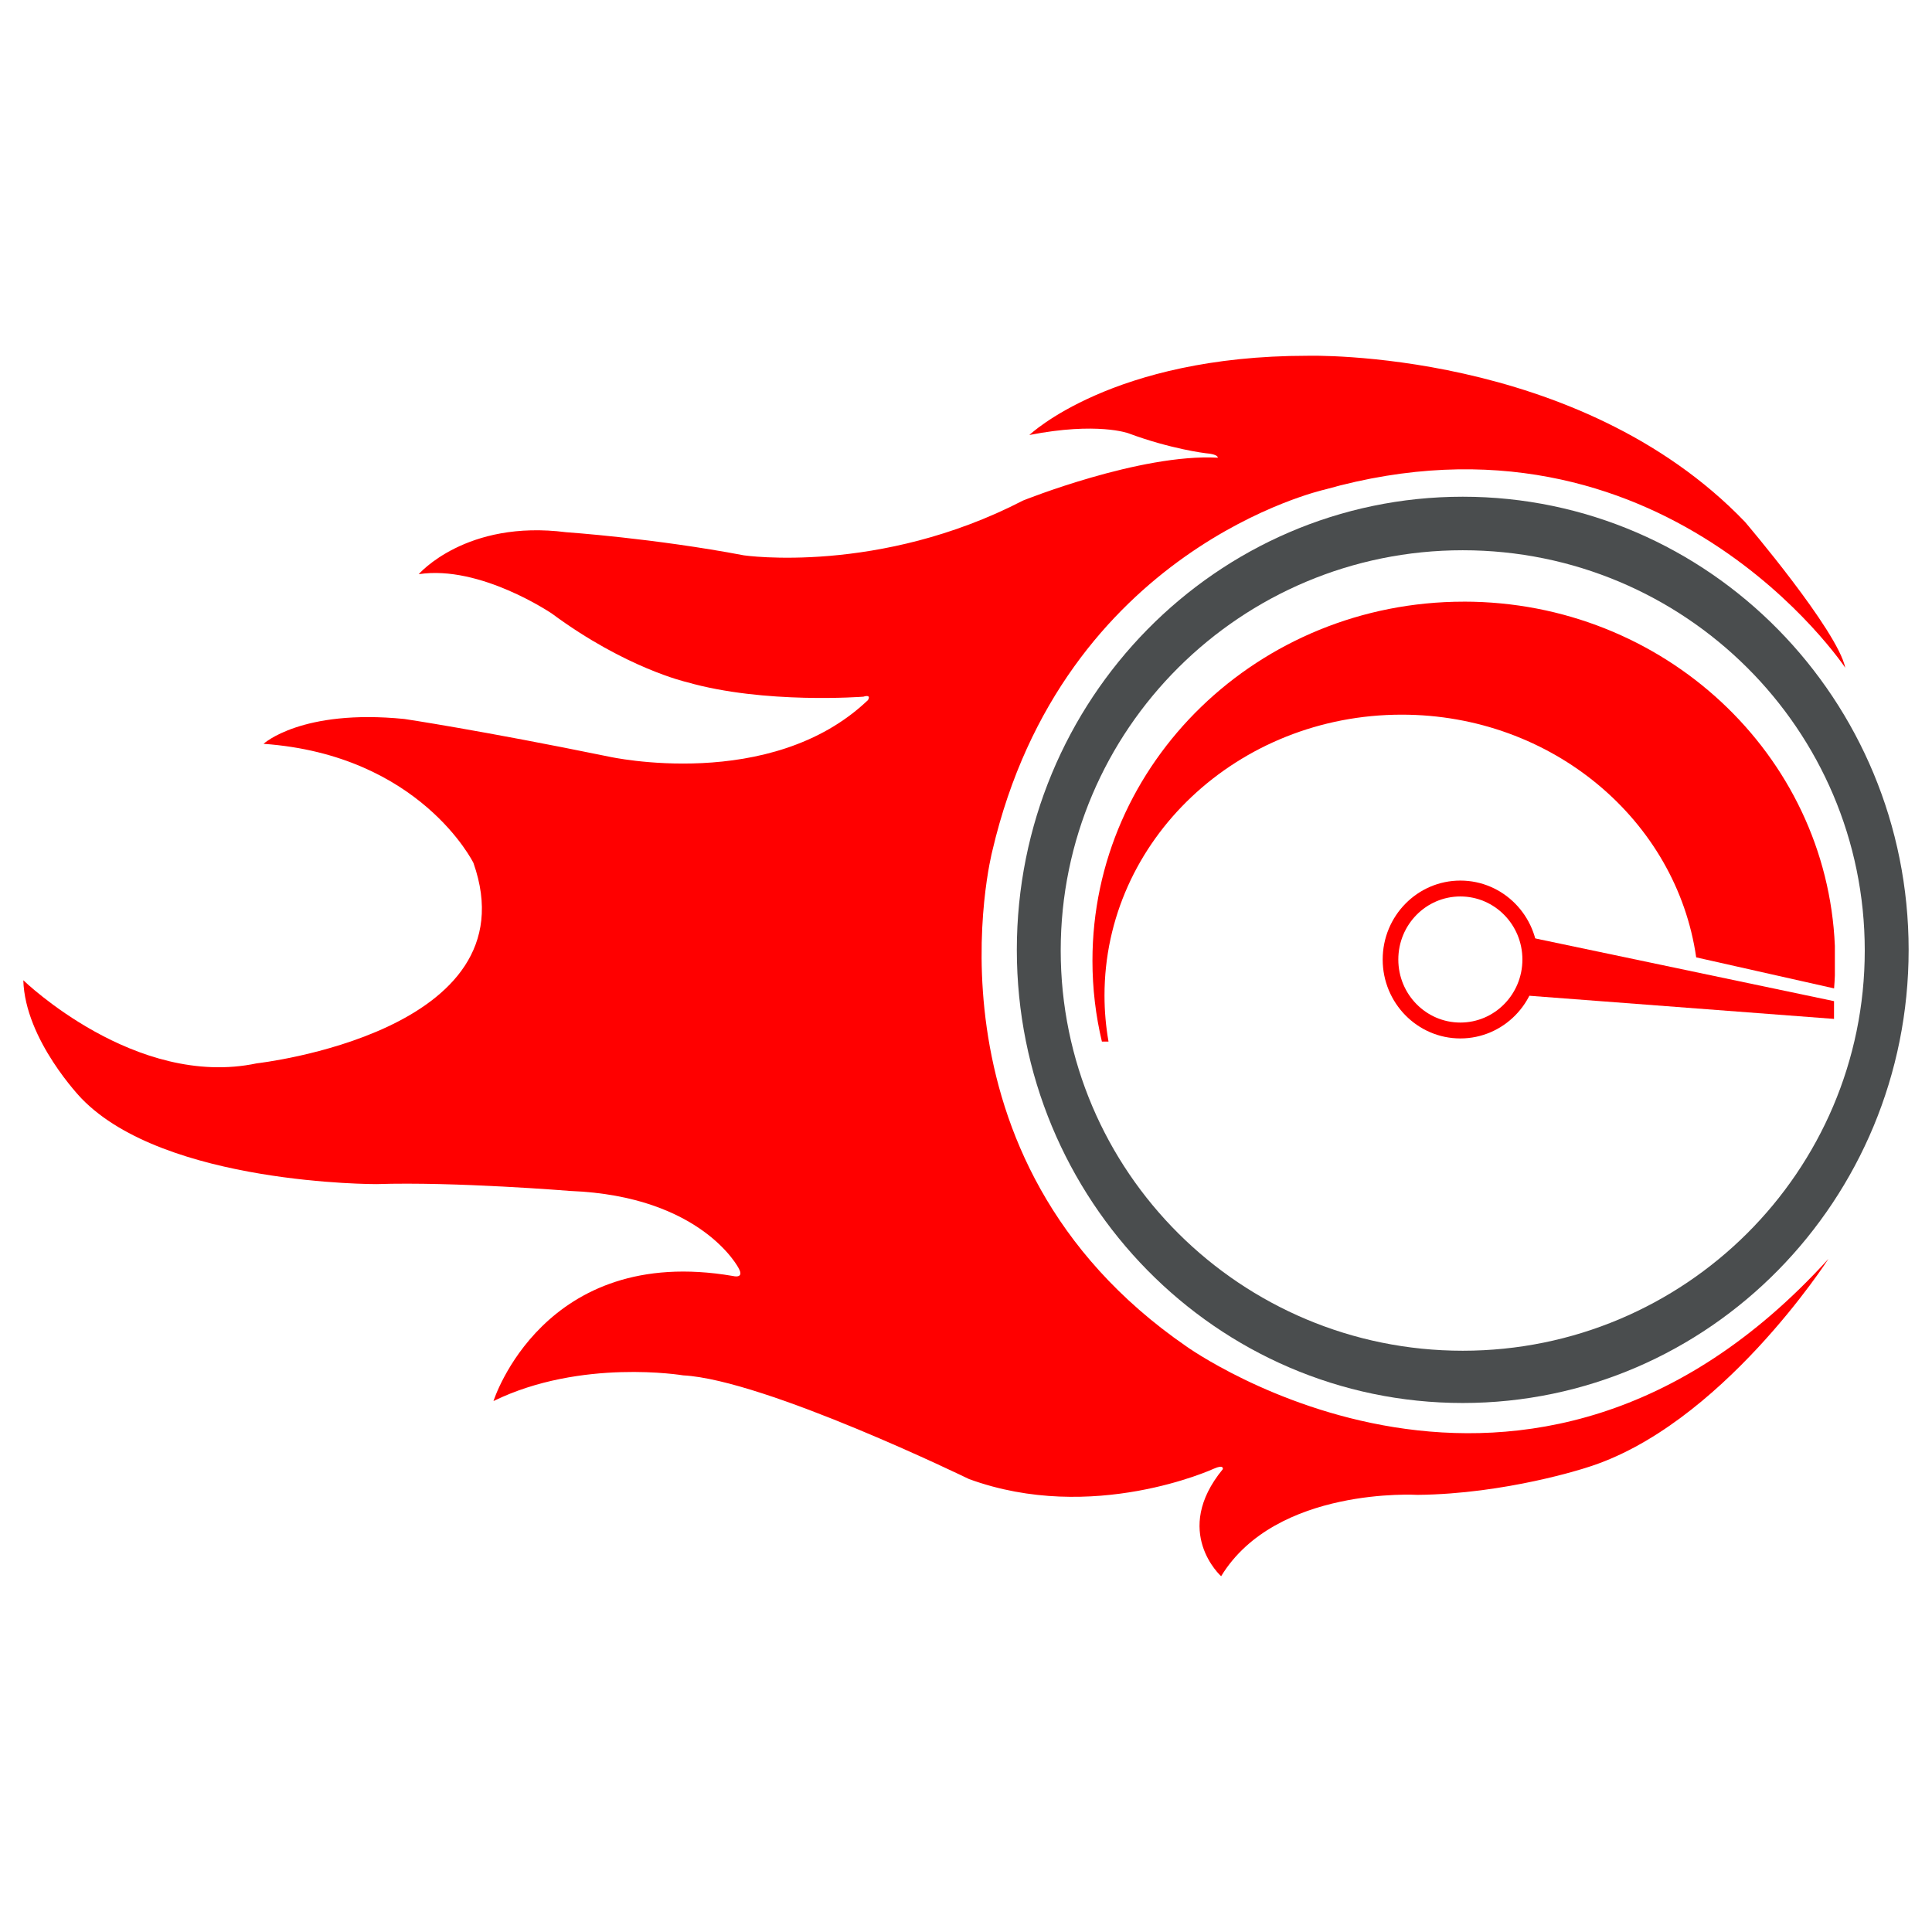
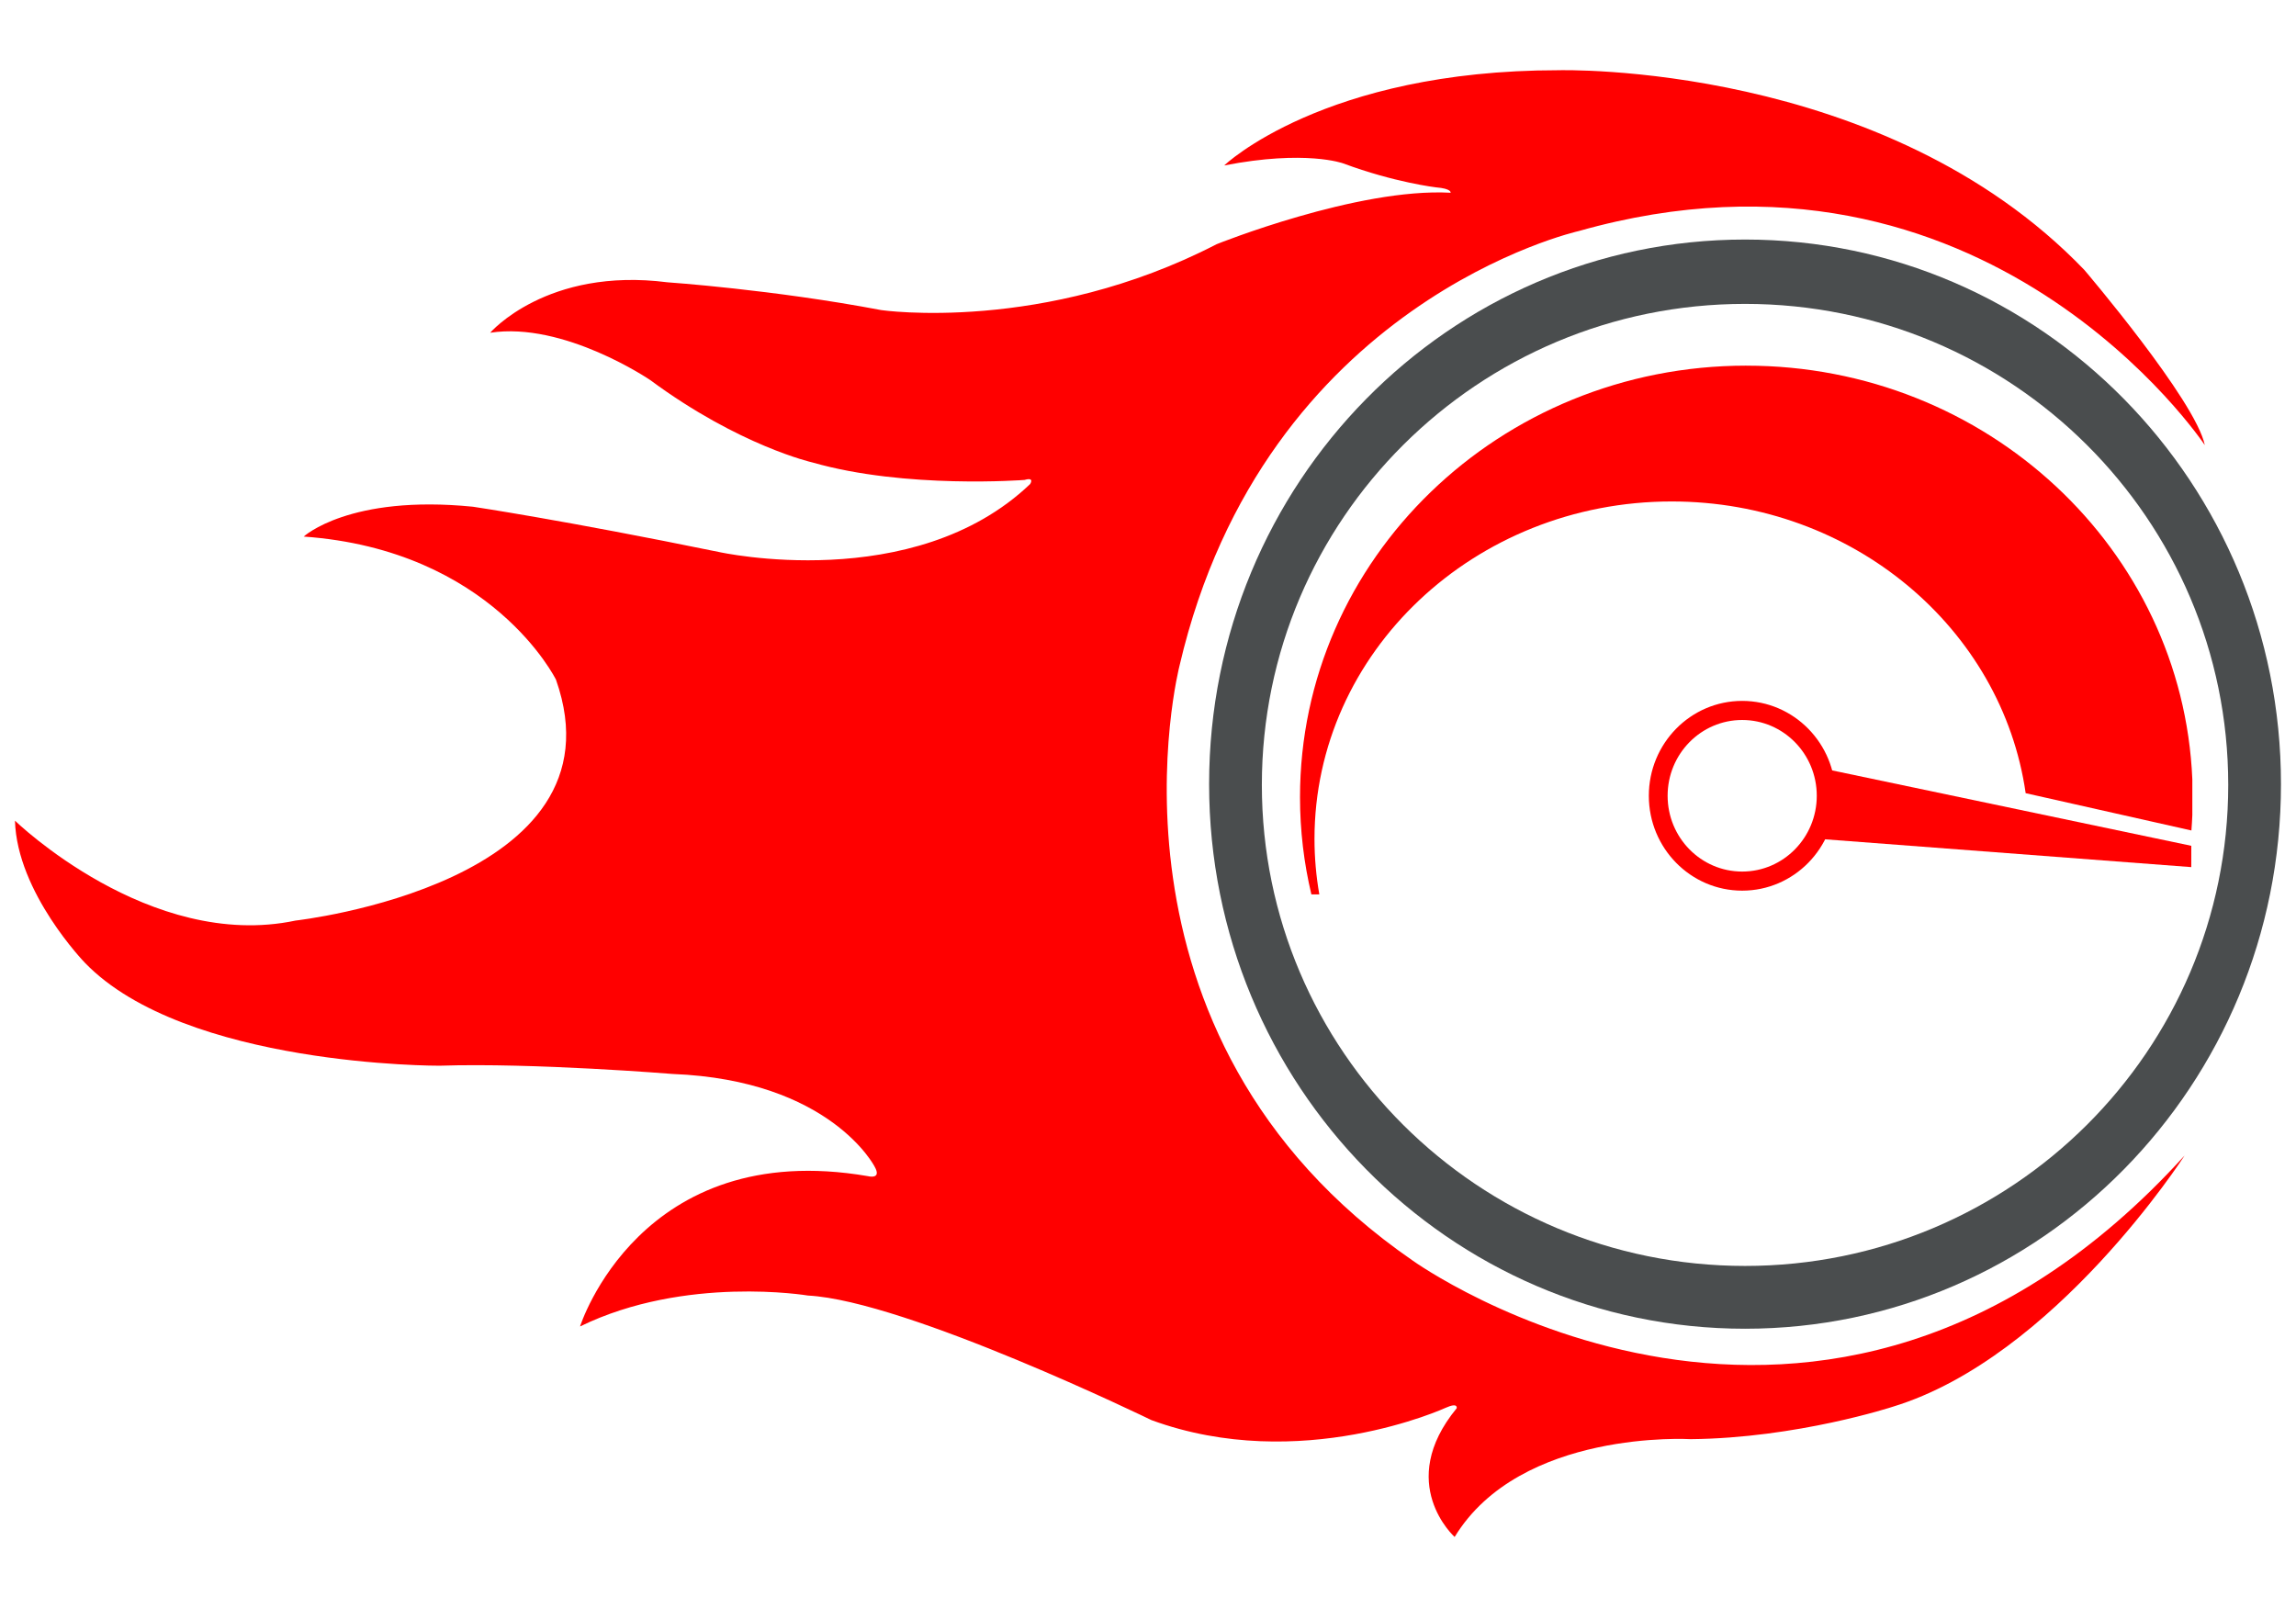
- <svg xmlns="http://www.w3.org/2000/svg" fill-rule="evenodd" clip-rule="evenodd" image-rendering="optimizeQuality" shape-rendering="geometricPrecision" text-rendering="geometricPrecision" viewBox="0 0 84.667 84.667">
+ <svg xmlns="http://www.w3.org/2000/svg" fill-rule="evenodd" clip-rule="evenodd" image-rendering="optimizeQuality" shape-rendering="geometricPrecision" text-rendering="geometricPrecision" viewBox="0 0 84.667 59.267">
  <defs>
    <style>
      .fil1{fill:red}
    </style>
  </defs>
  <g id="Layer_x0020_1">
-     <path fill="none" d="M.365 14.517h83.937v55.633H.365z" />
-     <g id="_364104144">
-       <path id="_366502880" d="M64.15 26.366c8.762 0 15.906 6.696 16.26 15.084v1.305c-.008.188-.019.374-.034.56l-6.043-1.36c-.862-6.007-6.311-10.636-12.905-10.636-7.193 0-13.025 5.509-13.025 12.305 0 .689.061 1.364.176 2.022h-.29c-.271-1.139-.414-2.325-.414-3.543 0-8.691 7.286-15.736 16.275-15.736z" class="fil1" />
-       <path id="_366502712" d="M80.374 43.874l-.001.778-13.878-1.054.583-2.515z" class="fil1" />
-       <path id="_366502544" d="M63.998 38.59c1.88 0 3.404 1.549 3.404 3.459 0 1.911-1.524 3.459-3.404 3.459-1.88 0-3.404-1.549-3.404-3.459 0-1.911 1.524-3.459 3.404-3.459zm0 .696c1.502 0 2.719 1.237 2.719 2.763 0 1.526-1.217 2.763-2.719 2.763-1.502 0-2.719-1.237-2.719-2.763 0-1.526 1.217-2.763 2.719-2.763z" class="fil1" />
-       <path id="_241698592" d="M80.868 29.267s-7.979-12.012-22.829-7.808c0 0-11.451 2.553-14.554 15.841 0 0-3.473 13.439 8.496 21.697 0 0 14.924 10.736 28.148-3.829 0 0-4.728 7.358-10.639 9.159 0 0-3.491 1.145-7.369 1.183 0 0-6.206-.376-8.607 3.566 0 0-2.179-1.952.074-4.692 0 0 .065-.225-.397-.019 0 0-5.301 2.44-10.731.45 0 0-8.939-4.354-12.523-4.542 0 0-4.47-.751-8.311 1.126 0 0 2.179-6.907 10.491-5.481 0 0 .526.141.249-.347 0 0-1.607-3.153-7.37-3.379 0 0-5.061-.413-8.496-.3 0 0-9.272.037-12.929-3.754 0 0-2.475-2.553-2.549-5.18 0 0 4.913 4.768 10.232 3.641 0 0 12.116-1.351 9.493-8.784 0 0-2.327-4.73-9.198-5.218 0 0 1.662-1.539 6.169-1.089 0 0 3.287.488 8.976 1.652 0 0 7.093 1.577 11.341-2.478 0 0 .179-.264-.2-.151 0 0-4.34.338-7.739-.638 0 0-2.66-.601-5.91-3.003 0 0-3.14-2.14-5.837-1.727 0 0 2.069-2.402 6.464-1.839 0 0 3.842.263 7.794 1.014 0 0 5.91.863 12.227-2.403 0 0 5.135-2.065 8.533-1.877 0 0 .046-.15-.536-.197 0 0-1.515-.178-3.38-.873 0 0-1.367-.507-4.34.075 0 0 3.62-3.472 12.19-3.472 0 0 11.857-.338 19.172 7.282 0 0 4.063 4.767 4.393 6.392z" class="fil1" />
-       <path id="_238920328" fill="#4a4d4e" d="M64.102 21.768c10.792 0 19.541 8.891 19.541 19.858 0 10.967-8.749 19.858-19.541 19.858-10.792 0-19.541-8.891-19.541-19.858 0-10.967 8.749-19.858 19.541-19.858zm0 2.346c9.73 0 17.618 7.853 17.618 17.54s-7.888 17.54-17.618 17.54c-9.73 0-17.618-7.853-17.618-17.54s7.888-17.54 17.618-17.54z" />
+     <path fill="none" d="M.42 1.853h83.827v55.56h-83.827z" />
+     <g id="_249098560">
+       <path id="_313790424" d="M64.399 13.485c8.862 0 16.087 6.772 16.445 15.256V30.06c-.008.19-.019.379-.034.567l-6.112-1.376c-.872-6.075-6.383-10.758-13.052-10.758-7.275 0-13.173 5.572-13.173 12.445 0 .697.062 1.38.178 2.045h-.293c-.274-1.152-.419-2.352-.419-3.584 0-8.79 7.369-15.915 16.46-15.915z" class="fil1" />
+       <path id="_310051640" d="M80.806 31.192l-.001.786-14.036-1.066.589-2.543z" class="fil1" />
+       <path id="_310051808" d="M64.245 25.848c1.901 0 3.443 1.566 3.443 3.499 0 1.932-1.541 3.499-3.443 3.499-1.901 0-3.443-1.567-3.443-3.499 0-1.932 1.541-3.499 3.443-3.499zm0 .704c1.519 0 2.75 1.251 2.75 2.795 0 1.543-1.231 2.795-2.75 2.795-1.519 0-2.75-1.251-2.75-2.795 0-1.544 1.231-2.795 2.75-2.795z" class="fil1" />
+       <path id="_249096832" d="M81.306 16.418S73.237 4.269 58.218 8.521c0 0-11.582 2.582-14.72 16.021 0 0-3.512 13.592 8.593 21.944 0 0 15.093 10.858 28.468-3.872 0 0-4.782 7.441-10.76 9.264 0 0-3.53 1.158-7.453 1.196 0 0-6.277-.38-8.705 3.607 0 0-2.204-1.974.075-4.746 0 0 .065-.228-.402-.019 0 0-5.361 2.468-10.853.456 0 0-9.041-4.404-12.665-4.594 0 0-4.521-.759-8.406 1.139 0 0 2.204-6.986 10.61-5.543 0 0 .532.142.252-.351 0 0-1.625-3.189-7.453-3.417 0 0-5.118-.418-8.593-.304 0 0-9.377.038-13.076-3.797 0 0-2.503-2.582-2.578-5.239 0 0 4.969 4.822 10.349 3.683 0 0 12.254-1.367 9.601-8.884 0 0-2.354-4.784-9.303-5.277 0 0 1.681-1.557 6.239-1.101 0 0 3.325.493 9.078 1.671 0 0 7.173 1.594 11.47-2.506 0 0 .181-.267-.202-.153 0 0-4.39.342-7.827-.645 0 0-2.69-.607-5.978-3.037 0 0-3.176-2.164-5.903-1.746 0 0 2.092-2.43 6.538-1.86 0 0 3.885.266 7.883 1.025 0 0 5.978.873 12.366-2.43 0 0 5.193-2.088 8.63-1.898 0 0 .047-.152-.542-.199 0 0-1.532-.18-3.418-.883 0 0-1.382-.512-4.39.076 0 0 3.661-3.512 12.329-3.512 0 0 11.992-.342 19.39 7.365 0 0 4.11 4.822 4.443 6.465z" class="fil1" />
+       <path id="_249098632" fill="#4a4d4e" d="M64.35 8.834c10.915 0 19.763 8.992 19.763 20.084s-8.848 20.084-19.763 20.084c-10.915 0-19.763-8.992-19.763-20.084S53.435 8.834 64.35 8.834zm0 2.373c9.841 0 17.818 7.942 17.818 17.74 0 9.797-7.978 17.739-17.818 17.739-9.841 0-17.818-7.942-17.818-17.739 0-9.797 7.978-17.74 17.818-17.74z" />
    </g>
  </g>
</svg>
